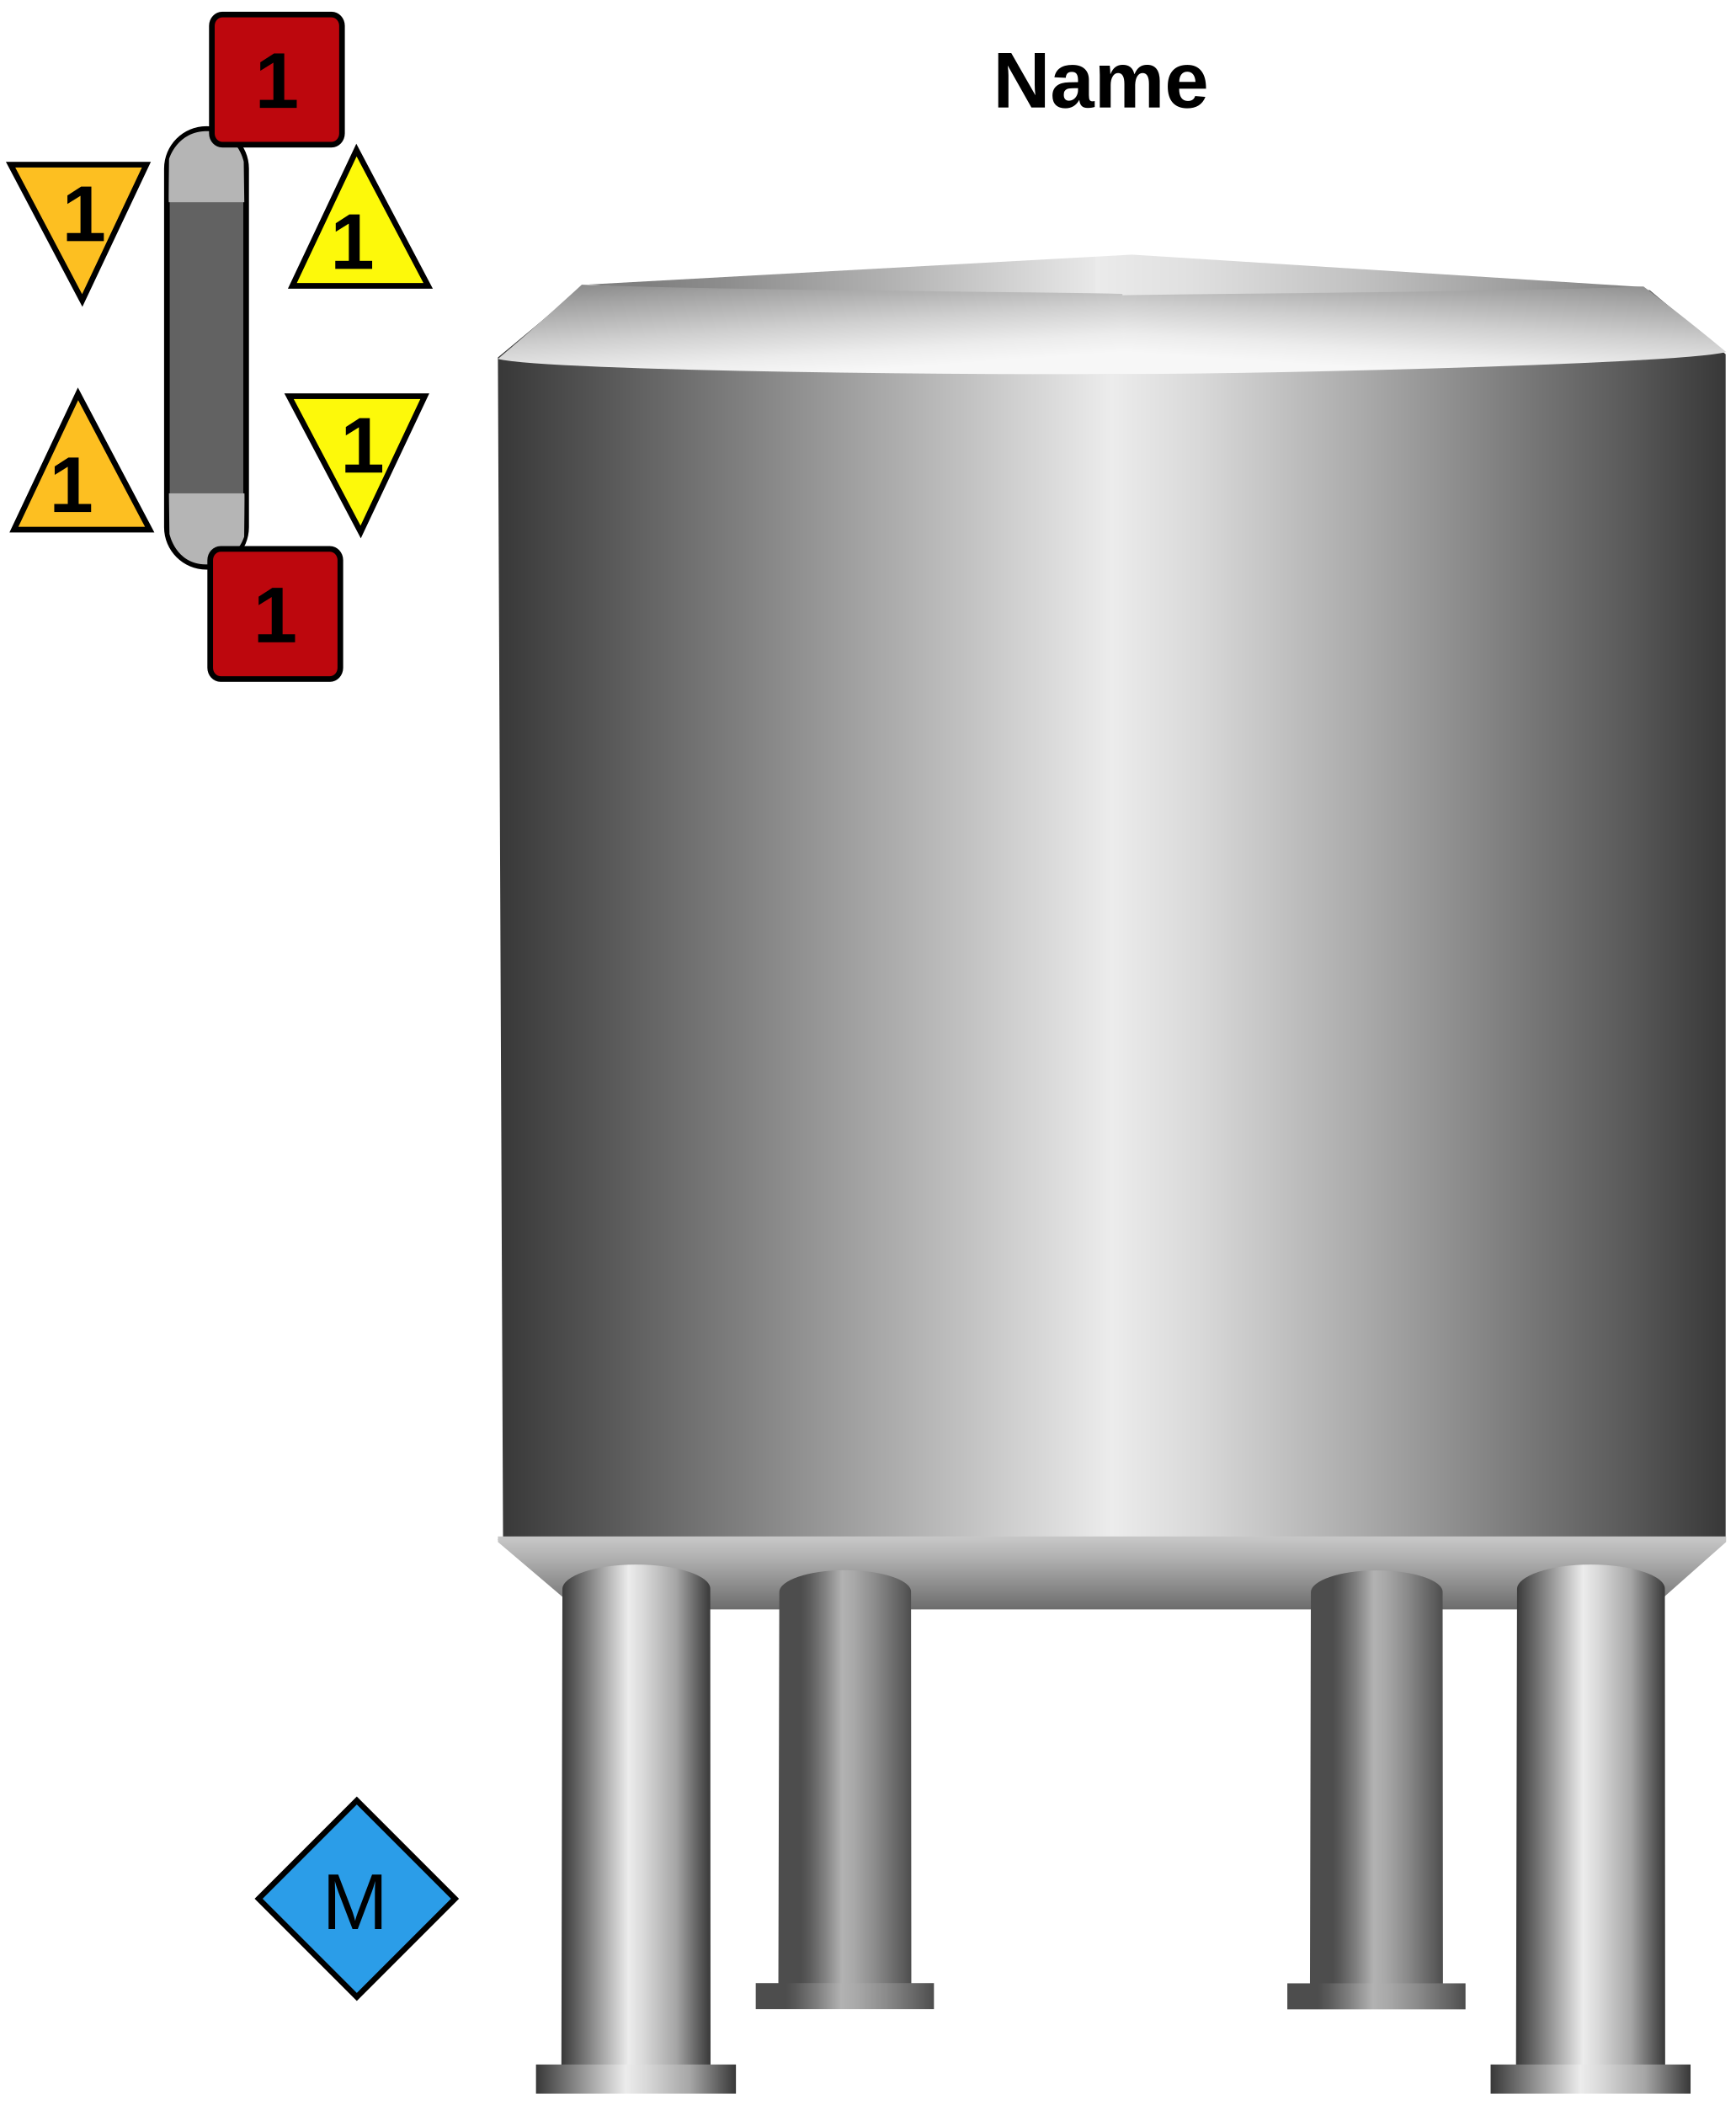
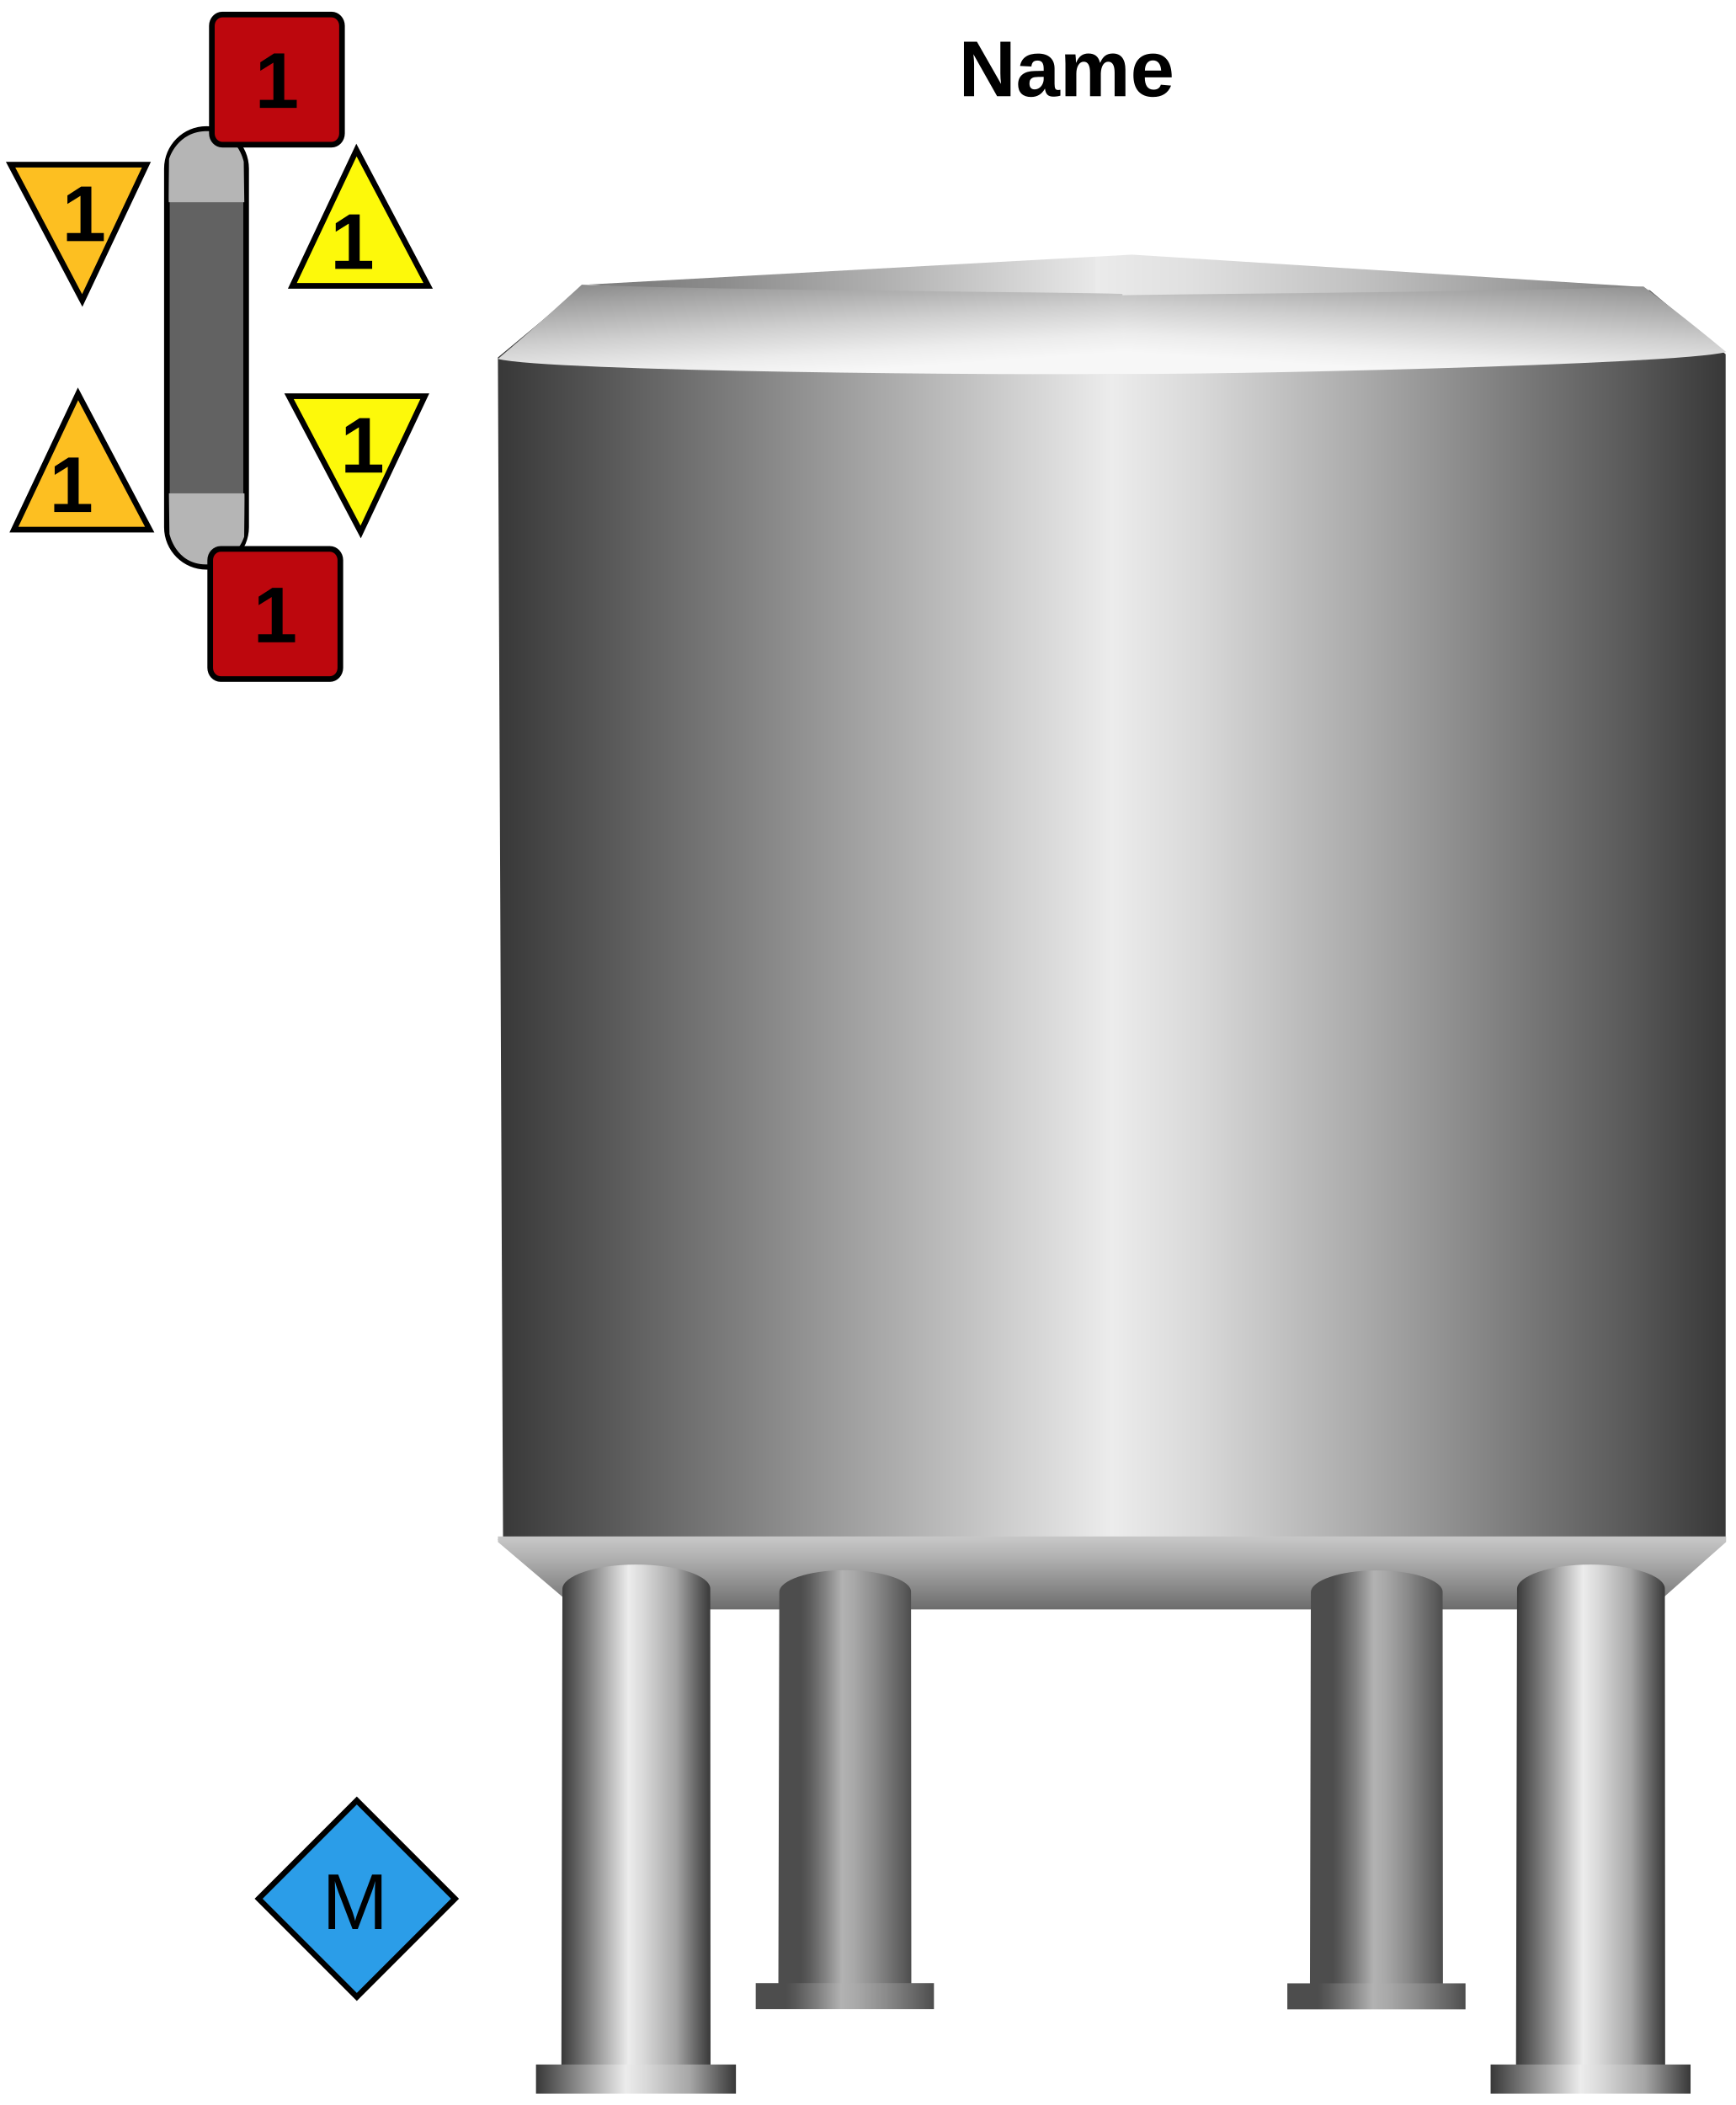
<svg xmlns="http://www.w3.org/2000/svg" xmlns:ns1="http://webmi.atvise.com/2007/svgext" xmlns:xlink="http://www.w3.org/1999/xlink" height="372" version="1.2" width="306.75">
  <defs>
    <linearGradient gradientUnits="objectBoundingBox" id="id_33_fill_gradient" spreadMethod="reflect" x1="0.068" x2="0.581" y1="1" y2="1">
      <stop offset="0" stop-color="#999999" />
      <stop offset="1" stop-color="#e5e5e5" />
    </linearGradient>
    <linearGradient gradientUnits="objectBoundingBox" id="id_34_fill_gradient" spreadMethod="reflect" x1="-0.135" x2="0.405" y1="0.986" y2="0.973">
      <stop offset="0" stop-color="#999999" />
      <stop offset="1" stop-color="#e5e5e5" />
    </linearGradient>
    <linearGradient gradientUnits="objectBoundingBox" id="id_41_fill_gradient" spreadMethod="reflect" x1="-0.135" x2="0.405" y1="1" y2="0.973">
      <stop offset="0" stop-color="#999999" />
      <stop offset="1" stop-color="#e5e5e5" />
    </linearGradient>
    <linearGradient gradientUnits="objectBoundingBox" id="id_42_fill_gradient" spreadMethod="reflect" x1="-0.135" x2="0.405" y1="0.986" y2="0.973">
      <stop offset="0" stop-color="#999999" />
      <stop offset="1" stop-color="#e5e5e5" />
    </linearGradient>
    <radialGradient cx="0.5" cy="0.5" fx="0.5" fy="0.5" gradientUnits="objectBoundingBox" id="id_42_stroke_gradient" r="1">
      <stop offset="0" stop-color="#000000" />
      <stop offset="1" stop-color="#ffffff" />
    </radialGradient>
    <linearGradient gradientUnits="objectBoundingBox" id="id_43_fill_gradient" spreadMethod="reflect" x1="-0.135" x2="0.405" y1="1" y2="0.973">
      <stop offset="0" stop-color="#999999" />
      <stop offset="1" stop-color="#e5e5e5" />
    </linearGradient>
    <radialGradient cx="0.5" cy="0.5" fx="0.5" fy="0.5" gradientUnits="objectBoundingBox" id="id_44_fill_gradient" r="0.515">
      <stop offset="0.609" stop-color="#e4e4e4" />
      <stop offset="1" stop-color="#9a9a9a" />
    </radialGradient>
    <radialGradient cx="0.5" cy="0.5" fx="0.5" fy="0.5" gradientUnits="objectBoundingBox" id="id_7_fill_gradient" r="0.515">
      <stop offset="0.609" stop-color="#e4e4e4" />
      <stop offset="1" stop-color="#9a9a9a" />
    </radialGradient>
    <linearGradient gradientUnits="objectBoundingBox" id="linear_0" x1="0" x2="1" y1="0" y2="1">
      <stop offset="0" stop-color="#000000" />
      <stop offset="1" stop-color="#000000" stop-opacity="0" />
    </linearGradient>
    <linearGradient gradientUnits="objectBoundingBox" id="SVGID_10_" x1="-0" x2="1" y1="0.5" y2="0.5">
      <stop offset="0.17" stop-color="#4D4D4D" />
      <stop offset="0.23" stop-color="#5A5A5A" />
      <stop offset="0.34" stop-color="#7D7D7D" />
      <stop offset="0.48" stop-color="#B2B2B2" />
      <stop offset="0.57" stop-color="#A8A8A8" />
      <stop offset="0.73" stop-color="#8B8B8B" />
      <stop offset="0.94" stop-color="#5C5C5C" />
      <stop offset="1" stop-color="#4D4D4D" />
    </linearGradient>
    <linearGradient gradientUnits="objectBoundingBox" id="SVGID_11_" x1="0" x2="1" y1="0.5" y2="0.5">
      <stop offset="0.17" stop-color="#4D4D4D" />
      <stop offset="0.23" stop-color="#5A5A5A" />
      <stop offset="0.34" stop-color="#7D7D7D" />
      <stop offset="0.48" stop-color="#B2B2B2" />
      <stop offset="0.57" stop-color="#A8A8A8" />
      <stop offset="0.73" stop-color="#8B8B8B" />
      <stop offset="0.94" stop-color="#5C5C5C" />
      <stop offset="1" stop-color="#4D4D4D" />
    </linearGradient>
    <linearGradient gradientUnits="objectBoundingBox" id="SVGID_12_" x1="-0" x2="1" y1="0.5" y2="0.5">
      <stop offset="0.17" stop-color="#4D4D4D" />
      <stop offset="0.23" stop-color="#5A5A5A" />
      <stop offset="0.34" stop-color="#7D7D7D" />
      <stop offset="0.48" stop-color="#B2B2B2" />
      <stop offset="0.57" stop-color="#A8A8A8" />
      <stop offset="0.73" stop-color="#8B8B8B" />
      <stop offset="0.94" stop-color="#5C5C5C" />
      <stop offset="1" stop-color="#4D4D4D" />
    </linearGradient>
    <linearGradient gradientUnits="objectBoundingBox" id="SVGID_13_" x1="-3.95757e-05" x2="1" y1="0.501" y2="0.501">
      <stop offset="0.17" stop-color="#4D4D4D" />
      <stop offset="0.23" stop-color="#5A5A5A" />
      <stop offset="0.34" stop-color="#7D7D7D" />
      <stop offset="0.48" stop-color="#B2B2B2" />
      <stop offset="0.57" stop-color="#A8A8A8" />
      <stop offset="0.73" stop-color="#8B8B8B" />
      <stop offset="0.94" stop-color="#5C5C5C" />
      <stop offset="1" stop-color="#4D4D4D" />
    </linearGradient>
    <linearGradient gradientUnits="objectBoundingBox" id="SVGID_1_" x1="2.80483e-06" x2="1" y1="0.5" y2="0.5">
      <stop offset="0" stop-color="#383838" />
      <stop offset="0.5" stop-color="#ECECEC" />
      <stop offset="0.57" stop-color="#D9D9D9" />
      <stop offset="0.71" stop-color="#A8A8A8" />
      <stop offset="0.92" stop-color="#5A5A5A" />
      <stop offset="1" stop-color="#383838" />
    </linearGradient>
    <linearGradient gradientUnits="objectBoundingBox" id="SVGID_2_" x1="-5.34852e-06" x2="1" y1="0.5" y2="0.5">
      <stop offset="0.06" stop-color="#808080" />
      <stop offset="0.13" stop-color="#8D8D8D" />
      <stop offset="0.28" stop-color="#B0B0B0" />
      <stop offset="0.48" stop-color="#E8E8E8" />
      <stop offset="0.48" stop-color="#EBEBEB" />
      <stop offset="0.57" stop-color="#E0E0E0" />
      <stop offset="0.72" stop-color="#C3C3C3" />
      <stop offset="0.92" stop-color="#949494" />
      <stop offset="1" stop-color="#808080" />
    </linearGradient>
    <linearGradient gradientUnits="objectBoundingBox" id="SVGID_3_" x1="0.013" x2="0.962" y1="1.437" y2="-0.523">
      <stop offset="0.29" stop-color="#F7F7F7" />
      <stop offset="0.38" stop-color="#ECECEC" />
      <stop offset="0.52" stop-color="#CFCFCF" />
      <stop offset="0.71" stop-color="#A0A0A0" />
      <stop offset="0.94" stop-color="#5F5F5F" />
      <stop offset="1" stop-color="#4D4D4D" />
    </linearGradient>
    <linearGradient gradientUnits="objectBoundingBox" id="SVGID_4_" x1="0.985" x2="0.04" y1="1.448" y2="-0.462">
      <stop offset="0.29" stop-color="#F7F7F7" />
      <stop offset="0.38" stop-color="#ECECEC" />
      <stop offset="0.52" stop-color="#CFCFCF" />
      <stop offset="0.71" stop-color="#A0A0A0" />
      <stop offset="0.94" stop-color="#5F5F5F" />
      <stop offset="1" stop-color="#4D4D4D" />
    </linearGradient>
    <linearGradient gradientUnits="objectBoundingBox" id="SVGID_5_" x1="0.5" x2="0.5" y1="2.24065e-05" y2="1">
      <stop offset="0" stop-color="#C8C8C8" />
      <stop offset="0.29" stop-color="#B1B1B1" />
      <stop offset="0.91" stop-color="#757575" />
      <stop offset="1" stop-color="#6C6C6C" />
    </linearGradient>
    <linearGradient gradientUnits="objectBoundingBox" id="SVGID_6_" x1="-9.45716e-06" x2="1" y1="0.5" y2="0.5">
      <stop offset="0" stop-color="#383838" />
      <stop offset="0.45" stop-color="#ECECEC" />
      <stop offset="0.55" stop-color="#D9D9D9" />
      <stop offset="0.76" stop-color="#A8A8A8" />
      <stop offset="0.77" stop-color="#A6A6A6" />
      <stop offset="1" stop-color="#383838" />
    </linearGradient>
    <linearGradient gradientUnits="objectBoundingBox" id="SVGID_7_" x1="7.05467e-06" x2="1" y1="0.5" y2="0.5">
      <stop offset="0" stop-color="#383838" />
      <stop offset="0.45" stop-color="#ECECEC" />
      <stop offset="0.55" stop-color="#D9D9D9" />
      <stop offset="0.76" stop-color="#A8A8A8" />
      <stop offset="0.77" stop-color="#A6A6A6" />
      <stop offset="1" stop-color="#383838" />
    </linearGradient>
    <linearGradient gradientUnits="objectBoundingBox" id="SVGID_8_" x1="1.89143e-05" x2="1" y1="0.5" y2="0.5">
      <stop offset="0" stop-color="#383838" />
      <stop offset="0.45" stop-color="#ECECEC" />
      <stop offset="0.55" stop-color="#D9D9D9" />
      <stop offset="0.76" stop-color="#A8A8A8" />
      <stop offset="0.77" stop-color="#A6A6A6" />
      <stop offset="1" stop-color="#383838" />
    </linearGradient>
    <linearGradient gradientUnits="objectBoundingBox" id="SVGID_9_" x1="2.82187e-05" x2="1" y1="0.5" y2="0.5">
      <stop offset="0" stop-color="#383838" />
      <stop offset="0.45" stop-color="#ECECEC" />
      <stop offset="0.55" stop-color="#D9D9D9" />
      <stop offset="0.76" stop-color="#A8A8A8" />
      <stop offset="0.77" stop-color="#A6A6A6" />
      <stop offset="1" stop-color="#383838" />
    </linearGradient>
  </defs>
-   <text ns1:refpx="196.738" ns1:refpy="13.5" fill="$Color$" font-family="Arial" font-size="14" font-weight="bold" id="Title" x="175.5" y="19">Name</text>
+   <text ns1:refpx="190.738" ns1:refpy="11.5" fill="$Color$" font-family="Arial" font-size="14" font-weight="bold" id="Title" text-anchor="middle" x="188.5" y="17">Name</text>
  <polygon ns1:refpx="63.671" ns1:refpy="38.519" fill="#fdf90a" id="alert_increasing" points="51.67,50.518 75.67,50.518 63.003,26.518" stroke="#000000" stroke-width="1" />
  <g ns1:refpx="63.062" ns1:refpy="335.547" id="maintenance" transform="matrix(1,0,0,1,38.4176,180.9027)">
    <rect ns1:refpx="46.171" ns1:refpy="204.643" fill="#2b9de8" height="24.544" id="id_39" stroke="#000000" stroke-width="1" transform="matrix(0.7071,-0.7071,0.7071,0.7071,0,0)" width="24.544" x="-104.196" y="114.505" />
    <text ns1:refpx="28" ns1:refpy="149.5" fill="#000000" font-family="Arial" font-size="14" id="id_40" x="18.5" y="160">M</text>
  </g>
  <polygon ns1:refpx="11.207" ns1:refpy="41.103" fill="#fdbf21" id="alert_decreasing" points="25.872,29.102 1.871,29.102 14.536,53.103" stroke="#000000" stroke-width="1" />
  <text ns1:refpx="64.671" ns1:refpy="43.019" fill="#000000" font-family="Arial" font-size="14" font-weight="bold" id="alertC_text" text-anchor="end" x="66.171" y="47.519">1</text>
  <text ns1:refpx="14.459" ns1:refpy="38.101" fill="#000000" font-family="Arial" font-size="14" font-weight="bold" id="alertD_text" x="10.959" y="42.601">1</text>
  <rect ns1:refpx="9.088" ns1:refpy="-57.049" fill="#93060a" fill-opacity="0" height="42" id="click_area_alertC" stroke="none" stroke-width="0" width="28" x="50" y="11.484" />
  <rect ns1:refpx="14" ns1:refpy="43.484" fill="#93060a" fill-opacity="0" height="42" id="click_area_alertD" stroke="none" stroke-width="0" width="28" x="0" y="24.484" />
  <polygon ns1:refpx="60.419" ns1:refpy="82.021" fill="#fdf90a" id="alert_increasing_min" points="75.084,70.018 51.082,70.018 63.748,94.018" stroke="#000000" stroke-width="1" />
  <text ns1:refpx="63.671" ns1:refpy="79.019" fill="#000000" font-family="Arial" font-size="14" font-weight="bold" id="alertC_text_min" x="60.171" y="83.519">1</text>
  <polygon ns1:refpx="14.459" ns1:refpy="81.601" fill="#fdbf21" id="alert_decreasing_min" points="2.458,93.601 26.458,93.601 13.79,69.601" stroke="#000000" stroke-width="1" />
  <text ns1:refpx="15" ns1:refpy="85.984" fill="#000000" font-family="Arial" font-size="14" font-weight="bold" id="alertD_text_min" text-anchor="end" x="16.5" y="90.484">1</text>
  <rect ns1:refpx="-40.912" ns1:refpy="-13.049" fill="#93060a" fill-opacity="0" height="42" id="click_area_alertD_min" stroke="none" stroke-width="0" width="28" x="0" y="55.484" />
  <g ns1:refpx="36.5" ns1:refpy="61.484" id="Ind_Bar" transform="matrix(1,0,0,1,-2,-7.516)">
    <rect ns1:refpx="38.5" ns1:refpy="69" fill="#626262" height="77.366" id="Barra_Ind2" rx="7" ry="7" stroke="#000000" stroke-width="1" width="14" x="31.5" y="30.317" />
    <path ns1:refpx="38.496" ns1:refpy="36.976" d="M31.826,43.257L45.178,43.257L45.08,36.1C45.08,36.1 44.046,30.754 38.676,30.694C33.305,30.633 31.876,35.603 31.876,35.603C31.876,35.603 31.777,43.318 31.826,43.257" fill="#b5b5b5" id="id_19" stroke="#000000" stroke-width="0" />
    <path ns1:refpx="38.533" ns1:refpy="100.982" d="M45.204,94.701L31.852,94.701L31.95,101.858C31.95,101.858 32.985,107.205 38.355,107.265C43.726,107.324 45.154,102.356 45.154,102.356C45.154,102.356 45.252,94.641 45.204,94.701" fill="#b5b5b5" id="id_20" stroke="#000000" stroke-width="0" />
  </g>
  <rect ns1:refpx="49.396" ns1:refpy="14.695" fill="#bd070d" height="23" id="alarm_square" rx="1.855" ry="1.987" stroke="#000000" stroke-width="1" text-anchor="middle" width="23" x="37.446" y="2.569" />
  <text ns1:refpx="-20.554" ns1:refpy="-10.716" fill="#000000" font-family="Arial" font-size="14" font-weight="bold" id="alarm_text" text-anchor="middle" x="48.946" y="19.07">1</text>
  <rect ns1:refpx="-3.405" ns1:refpy="-49.206" fill="#93060a" fill-opacity="0" height="28" id="click_area_alarm" stroke="none" stroke-width="0" width="28" x="34.879" y="0" />
  <rect ns1:refpx="49.102" ns1:refpy="109.129" fill="#bd070d" height="23" id="alarm_square_min" rx="1.855" ry="1.987" stroke="#000000" stroke-width="1" text-anchor="middle" width="23" x="37.152" y="97.003" />
  <text ns1:refpx="-20.848" ns1:refpy="83.718" fill="#000000" font-family="Arial" font-size="14" font-weight="bold" id="alarm_text_min" text-anchor="middle" x="48.652" y="113.504">1</text>
  <rect ns1:refpx="-3.983" ns1:refpy="45.512" fill="#93060a" fill-opacity="0" height="28" id="click_area_alarm_min" stroke="none" stroke-width="0" width="28" x="34.301" y="94.718" />
  <rect ns1:refpx="63" ns1:refpy="84.484" fill="#93060a" fill-opacity="0" height="42" id="click_area_alertC_min" stroke="none" stroke-width="0" width="28" x="49" y="65.484" />
  <g ns1:refpx="197.375" ns1:refpy="164.707" id="Group_TankBody" transform="matrix(2.493,0,0,2.8889,88,45)">
    <path ns1:refpx="43.521" ns1:refpy="42.333" d="M0,78.587L5.74,82.49L81.664,82.49L87.042,78.576L87.042,6.09L81.664,2.175L5.74,2.175L0,6.287L0.365,78.577" fill="url(#SVGID_1_)" id="id_0" />
    <path ns1:refpx="43.837" ns1:refpy="1.384" d="M6.444,1.826L44.941,0L81.231,1.982C55.849,3.346 17.515,2.695 6.444,1.826" fill="url(#SVGID_2_)" id="id_1" />
    <path ns1:refpx="64.902" ns1:refpy="4.626" d="M81.224,1.951C70.662,2.323 46.816,2.392 42.896,2.515C42.727,4.251 42.727,7.286 42.727,7.286C49.88,7.409 83.73,6.736 87.077,5.957C84.46,4.059 81.224,1.951 81.224,1.951" fill="url(#SVGID_3_)" id="id_2" />
    <path ns1:refpx="22.179" ns1:refpy="4.575" d="M5.948,1.838C16.508,2.211 40.354,2.279 44.273,2.403C44.443,4.139 44.308,7.282 44.308,7.282C37.157,7.407 3.348,7.157 0,6.377C2.618,4.48 5.948,1.838 5.948,1.838" fill="url(#SVGID_4_)" id="id_3" />
    <polygon ns1:refpx="43.538" ns1:refpy="80.644" fill="url(#SVGID_5_)" id="id_4" points="0.001,78.412 0.001,78.75 5.626,82.875 81.676,82.875 87.075,78.75 87.075,78.412  " />
    <path ns1:refpx="43.987" ns1:refpy="78.412" d="M87.075,76.725L86.85,77.175L83.7,78.075L79.65,78.75L74.475,79.2L71.325,79.425L67.95,79.65L64.575,79.65L60.751,79.875L56.7,79.875L52.65,80.1L35.325,80.1L31.051,79.875L27.226,79.875L23.401,79.65L19.801,79.65L16.651,79.424L13.501,79.2L8.326,78.75L4.275,78.075L1.126,77.175L0.9,76.725" fill="none" id="id_5" />
  </g>
  <g ns1:refpx="196.764" ns1:refpy="323.245" id="Group_TankFrontLegs" transform="matrix(2.493,0,0,2.8889,88,45)">
    <path ns1:refpx="77.467" ns1:refpy="95.541" d="M82.733,81.609C82.733,80.817 80.407,80.131 77.468,80.131C74.529,80.131 72.253,80.841 72.253,81.633L72.18,110.95L82.754,110.95Z" fill="url(#SVGID_6_)" id="id_7" />
    <rect ns1:refpx="77.468" ns1:refpy="111.608" fill="url(#SVGID_7_)" height="1.785" id="id_8" width="14.175" x="70.38" y="110.715" />
    <path ns1:refpx="9.788" ns1:refpy="95.541" d="M15.054,81.609C15.054,80.817 12.728,80.131 9.789,80.131C6.85,80.131 4.574,80.841 4.574,81.633L4.501,110.95L15.075,110.95Z" fill="url(#SVGID_8_)" id="id_9" />
    <rect ns1:refpx="9.789" ns1:refpy="111.608" fill="url(#SVGID_9_)" height="1.785" id="id_10" width="14.175" x="2.701" y="110.715" />
  </g>
  <g ns1:refpx="196.296" ns1:refpy="316.286" id="Group_TankBackLegs" transform="matrix(2.493,0,0,2.8889,88,45)">
    <path ns1:refpx="62.285" ns1:refpy="93.225" d="M66.977,81.805C66.977,81.1 64.903,80.489 62.285,80.489C59.665,80.489 57.637,81.122 57.637,81.829L57.572,105.96L66.998,105.96Z" fill="url(#SVGID_10_)" id="id_11" />
    <rect ns1:refpx="62.283" ns1:refpy="106.544" fill="url(#SVGID_11_)" height="1.591" id="id_12" width="12.633" x="55.967" y="105.748" />
    <path ns1:refpx="24.597" ns1:refpy="93.212" d="M29.29,81.792C29.29,81.087 27.217,80.476 24.598,80.476C21.977,80.476 19.95,81.109 19.95,81.816L19.884,105.947L29.31,105.947Z" fill="url(#SVGID_12_)" id="id_13" />
    <rect ns1:refpx="24.597" ns1:refpy="106.531" fill="url(#SVGID_13_)" height="1.591" id="id_14" width="12.634" x="18.28" y="105.735" />
  </g>
  <svg ns1:refpx="196.5" ns1:refpy="169" height="310" id="id_15" transform="matrix(0.4932,0,0,0.5355,0,0)" width="440" x="178.433" xlink:href="ObjectTypes.PROJECT.Water_Tank_1.Trend" y="160.602">
    <ns1:argument name="Input" prefix="base" value=".Variables.Water_Level" />
    <ns1:argument name="Alert_Range" prefix="base" value=".Parameters.Alert_Range" />
    <ns1:argument name="Object_Conditions" prefix="base" value=".Parameters.Object_Conditions" />
    <ns1:argument name="Color_Linea" value="SYSTEM.GLOBALS.Color_Global_2" />
    <ns1:argument name="Color_Banda" value="SYSTEM.GLOBALS.Color_Global_3" />
    <ns1:argument name="Display_PopUp" value="ObjectTypes.PROJECT.Water_Tank_1.General_Configuration" />
  </svg>
-   <rect ns1:refpx="198.5" ns1:refpy="188" fill="#000000" fill-opacity="0" height="366" id="click_area" stroke="#0000ff" stroke-width="0" width="215" x="91" y="5" />
+   <rect ns1:refpx="197.5" ns1:refpy="188" fill="#000000" fill-opacity="0" height="366" id="click_area" stroke="#0000ff" stroke-width="0" width="215" x="90" y="5" />
</svg>
